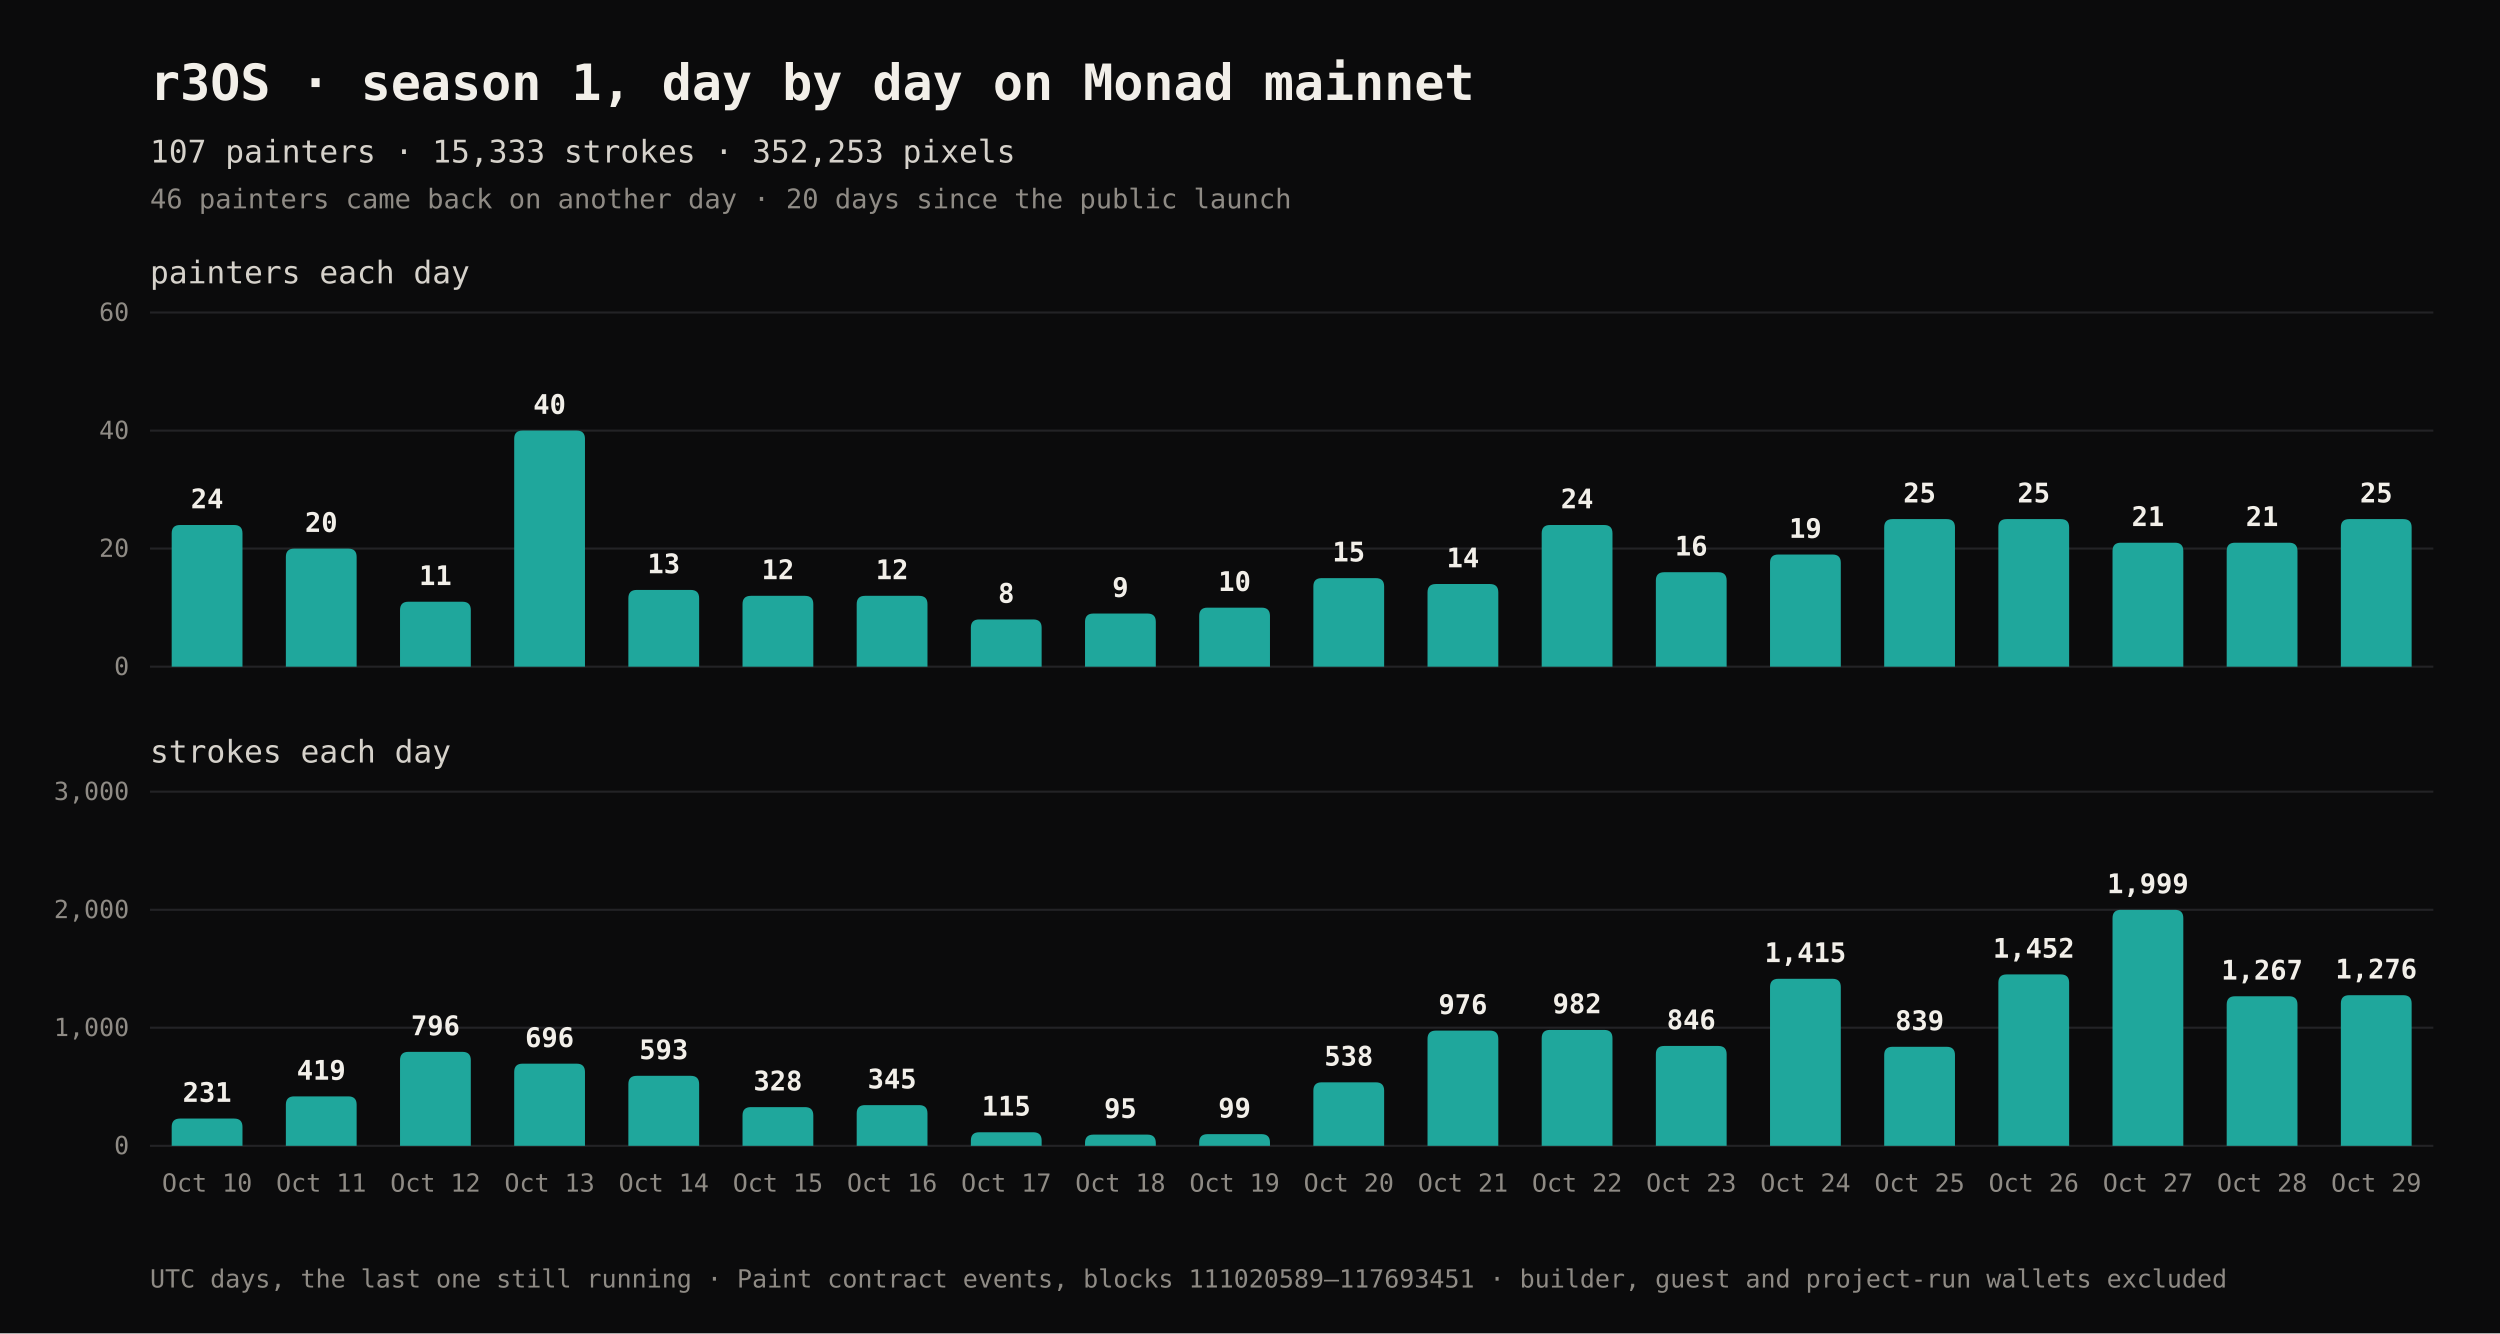
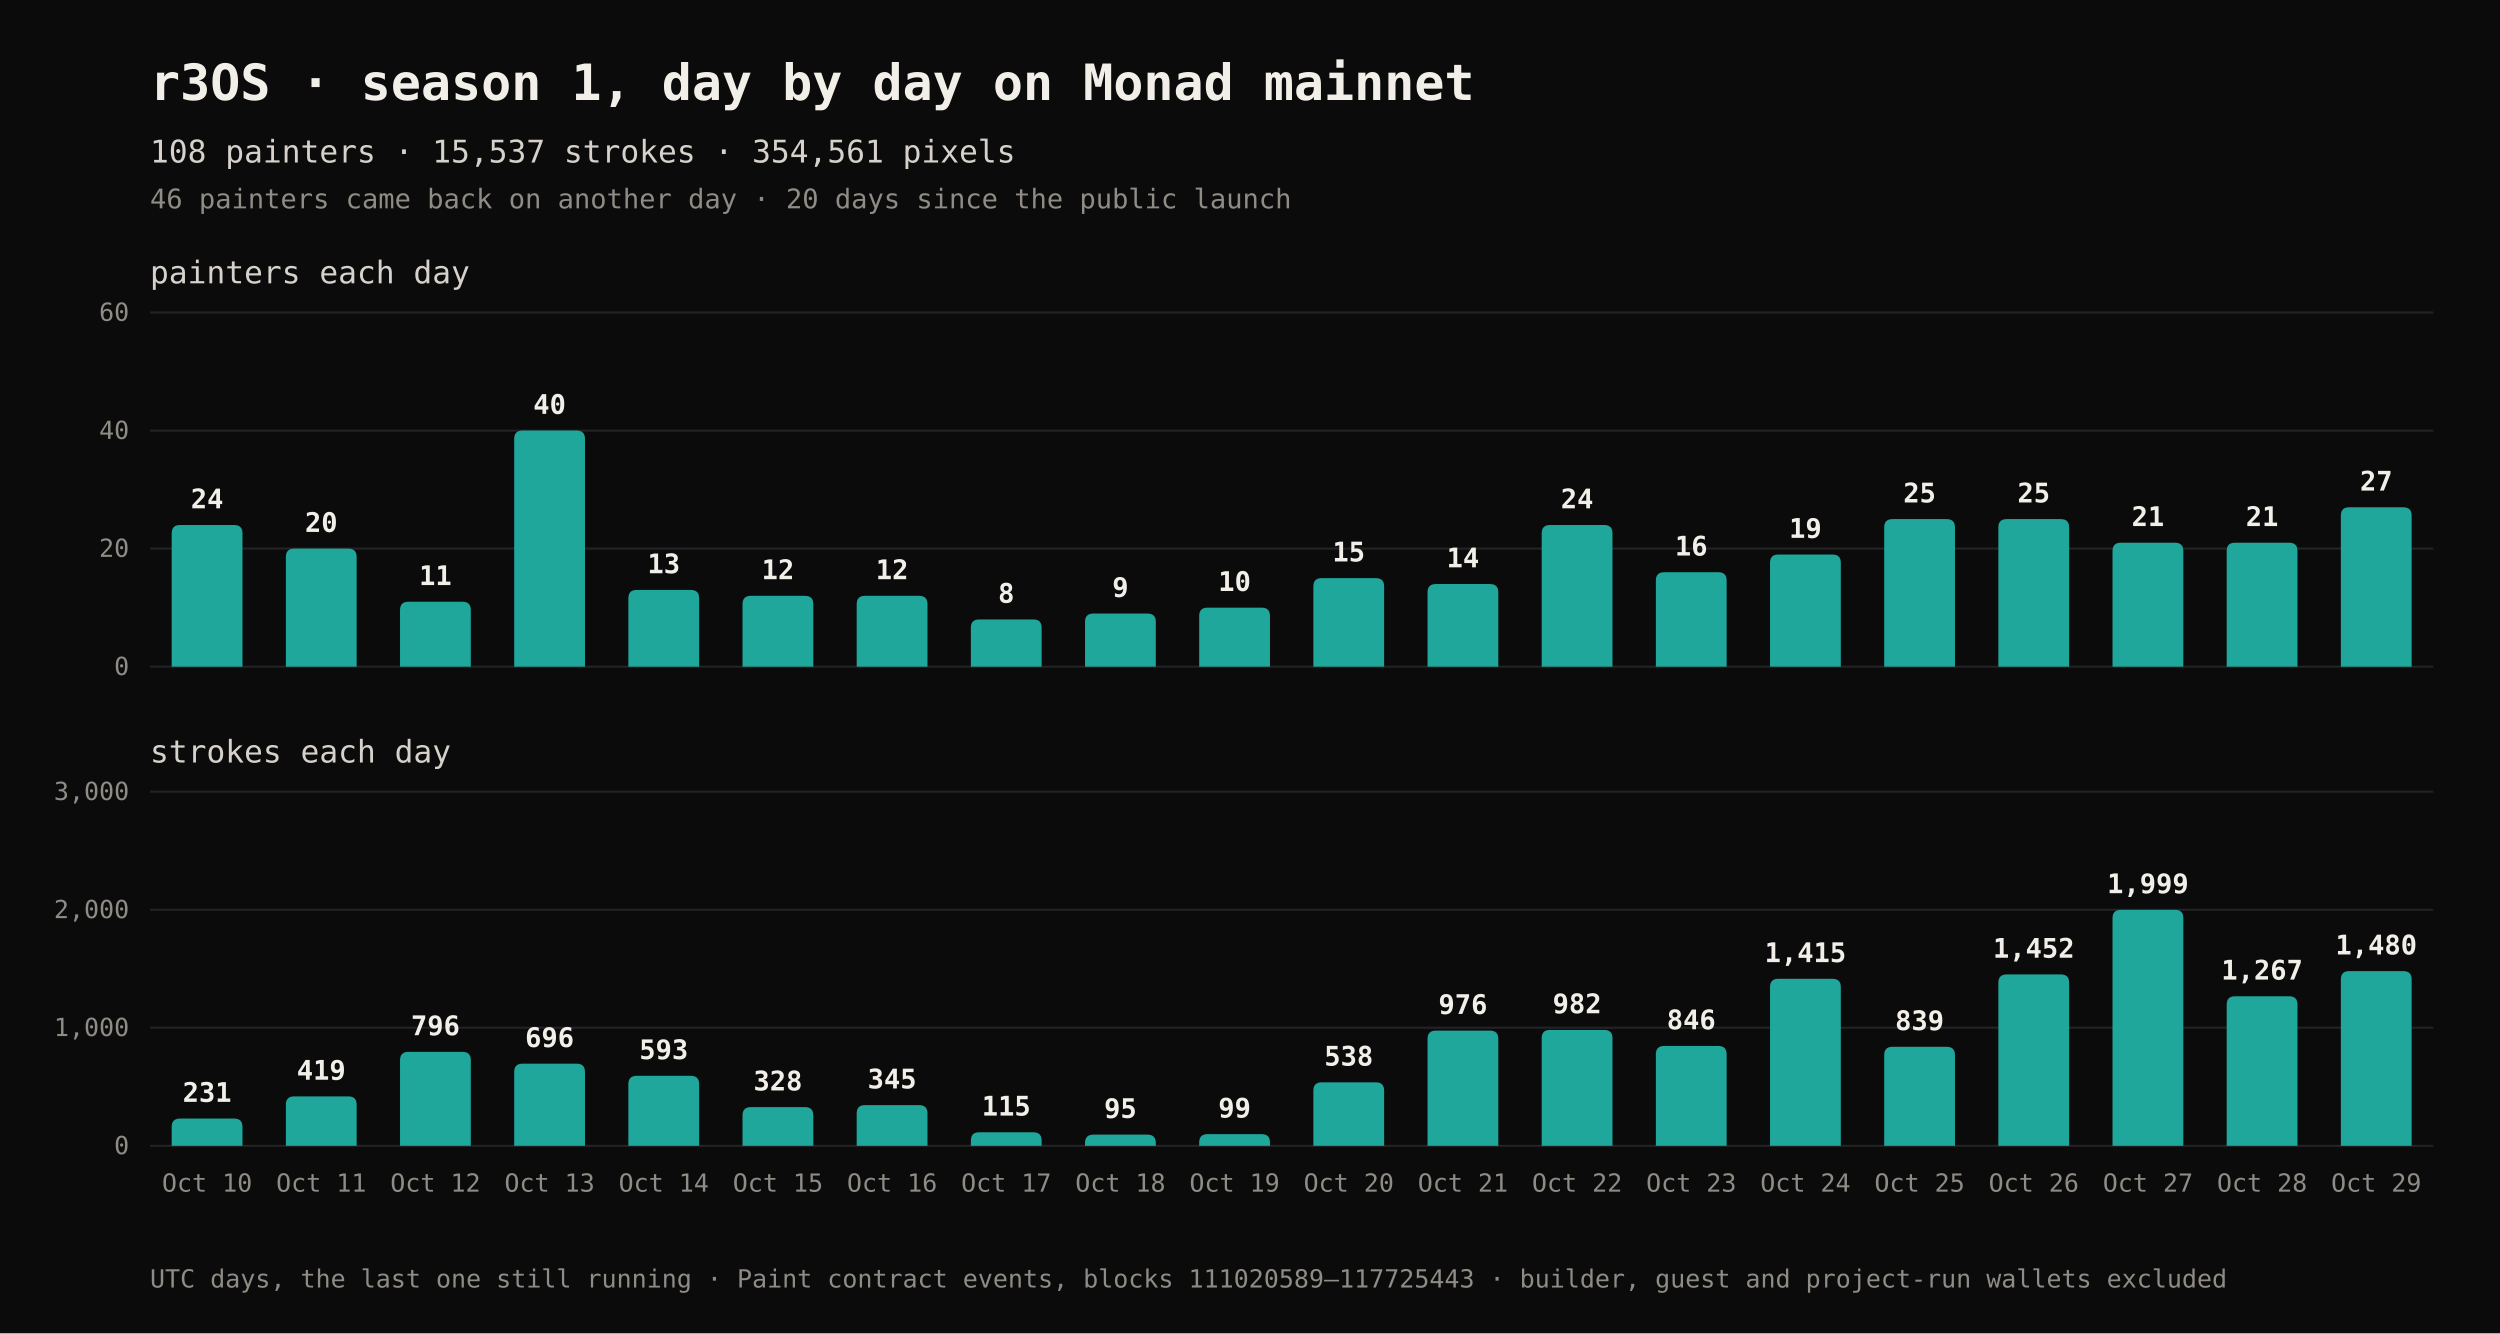
<svg xmlns="http://www.w3.org/2000/svg" width="1200" height="640" viewBox="0 0 1200 640" role="img" aria-labelledby="t d" font-family="'IBM Plex Mono', ui-monospace, SFMono-Regular, Menlo, Consolas, monospace">
  <rect width="1200" height="640" fill="#0b0b0c" />
  <text x="72" y="48" fill="#f2efe9" font-size="24" font-weight="700">r3OS · season 1, day by day on Monad mainnet</text>
-   <text x="72" y="78" fill="#d6d2cb" font-size="15">107 painters · 15,333 strokes · 352,253 pixels</text>
+   <text x="72" y="78" fill="#d6d2cb" font-size="15">108 painters · 15,537 strokes · 354,561 pixels</text>
  <text x="72" y="100" fill="#8f8b85" font-size="13">46 painters came back on another day · 20 days since the public launch</text>
  <text x="72" y="136" fill="#d6d2cb" font-size="15">painters each day</text>
  <line x1="72" x2="1168" y1="320.0" y2="320.0" stroke="#232326" stroke-width="1" />
  <text x="62" y="320.0" dy="4" text-anchor="end" fill="#8f8b85" font-size="12">0</text>
  <line x1="72" x2="1168" y1="263.3" y2="263.3" stroke="#232326" stroke-width="1" />
  <text x="62" y="263.3" dy="4" text-anchor="end" fill="#8f8b85" font-size="12">20</text>
  <line x1="72" x2="1168" y1="206.7" y2="206.7" stroke="#232326" stroke-width="1" />
  <text x="62" y="206.7" dy="4" text-anchor="end" fill="#8f8b85" font-size="12">40</text>
  <line x1="72" x2="1168" y1="150.0" y2="150.0" stroke="#232326" stroke-width="1" />
  <text x="62" y="150.0" dy="4" text-anchor="end" fill="#8f8b85" font-size="12">60</text>
  <path d="M82.412,320V256Q82.412,252 86.412,252H112.388Q116.388,252 116.388,256V320Z" fill="#1fa79c" />
  <text x="99.4" y="244" text-anchor="middle" fill="#f2efe9" font-size="13" font-weight="600">24</text>
  <path d="M137.212,320V267.333Q137.212,263.333 141.212,263.333H167.188Q171.188,263.333 171.188,267.333V320Z" fill="#1fa79c" />
  <text x="154.2" y="255.333" text-anchor="middle" fill="#f2efe9" font-size="13" font-weight="600">20</text>
  <path d="M192.012,320V292.833Q192.012,288.833 196.012,288.833H221.988Q225.988,288.833 225.988,292.833V320Z" fill="#1fa79c" />
  <text x="209" y="280.833" text-anchor="middle" fill="#f2efe9" font-size="13" font-weight="600">11</text>
  <path d="M246.812,320V210.667Q246.812,206.667 250.812,206.667H276.788Q280.788,206.667 280.788,210.667V320Z" fill="#1fa79c" />
  <text x="263.8" y="198.667" text-anchor="middle" fill="#f2efe9" font-size="13" font-weight="600">40</text>
  <path d="M301.612,320V287.167Q301.612,283.167 305.612,283.167H331.588Q335.588,283.167 335.588,287.167V320Z" fill="#1fa79c" />
  <text x="318.6" y="275.167" text-anchor="middle" fill="#f2efe9" font-size="13" font-weight="600">13</text>
  <path d="M356.412,320V290Q356.412,286 360.412,286H386.388Q390.388,286 390.388,290V320Z" fill="#1fa79c" />
  <text x="373.4" y="278" text-anchor="middle" fill="#f2efe9" font-size="13" font-weight="600">12</text>
  <path d="M411.212,320V290Q411.212,286 415.212,286H441.188Q445.188,286 445.188,290V320Z" fill="#1fa79c" />
  <text x="428.2" y="278" text-anchor="middle" fill="#f2efe9" font-size="13" font-weight="600">12</text>
  <path d="M466.012,320V301.333Q466.012,297.333 470.012,297.333H495.988Q499.988,297.333 499.988,301.333V320Z" fill="#1fa79c" />
  <text x="483" y="289.333" text-anchor="middle" fill="#f2efe9" font-size="13" font-weight="600">8</text>
  <path d="M520.812,320V298.5Q520.812,294.5 524.812,294.5H550.788Q554.788,294.5 554.788,298.5V320Z" fill="#1fa79c" />
  <text x="537.8" y="286.5" text-anchor="middle" fill="#f2efe9" font-size="13" font-weight="600">9</text>
  <path d="M575.612,320V295.667Q575.612,291.667 579.612,291.667H605.588Q609.588,291.667 609.588,295.667V320Z" fill="#1fa79c" />
  <text x="592.6" y="283.667" text-anchor="middle" fill="#f2efe9" font-size="13" font-weight="600">10</text>
  <path d="M630.412,320V281.5Q630.412,277.5 634.412,277.5H660.388Q664.388,277.5 664.388,281.5V320Z" fill="#1fa79c" />
  <text x="647.4" y="269.5" text-anchor="middle" fill="#f2efe9" font-size="13" font-weight="600">15</text>
  <path d="M685.212,320V284.333Q685.212,280.333 689.212,280.333H715.188Q719.188,280.333 719.188,284.333V320Z" fill="#1fa79c" />
  <text x="702.2" y="272.333" text-anchor="middle" fill="#f2efe9" font-size="13" font-weight="600">14</text>
  <path d="M740.012,320V256Q740.012,252 744.012,252H769.988Q773.988,252 773.988,256V320Z" fill="#1fa79c" />
  <text x="757" y="244" text-anchor="middle" fill="#f2efe9" font-size="13" font-weight="600">24</text>
  <path d="M794.812,320V278.667Q794.812,274.667 798.812,274.667H824.788Q828.788,274.667 828.788,278.667V320Z" fill="#1fa79c" />
  <text x="811.8" y="266.667" text-anchor="middle" fill="#f2efe9" font-size="13" font-weight="600">16</text>
  <path d="M849.612,320V270.167Q849.612,266.167 853.612,266.167H879.588Q883.588,266.167 883.588,270.167V320Z" fill="#1fa79c" />
  <text x="866.6" y="258.167" text-anchor="middle" fill="#f2efe9" font-size="13" font-weight="600">19</text>
  <path d="M904.412,320V253.167Q904.412,249.167 908.412,249.167H934.388Q938.388,249.167 938.388,253.167V320Z" fill="#1fa79c" />
  <text x="921.4" y="241.167" text-anchor="middle" fill="#f2efe9" font-size="13" font-weight="600">25</text>
  <path d="M959.212,320V253.167Q959.212,249.167 963.212,249.167H989.188Q993.188,249.167 993.188,253.167V320Z" fill="#1fa79c" />
  <text x="976.2" y="241.167" text-anchor="middle" fill="#f2efe9" font-size="13" font-weight="600">25</text>
  <path d="M1014.012,320V264.5Q1014.012,260.5 1018.012,260.5H1043.988Q1047.988,260.5 1047.988,264.5V320Z" fill="#1fa79c" />
  <text x="1031" y="252.5" text-anchor="middle" fill="#f2efe9" font-size="13" font-weight="600">21</text>
  <path d="M1068.812,320V264.5Q1068.812,260.5 1072.812,260.5H1098.788Q1102.788,260.5 1102.788,264.5V320Z" fill="#1fa79c" />
  <text x="1085.8" y="252.5" text-anchor="middle" fill="#f2efe9" font-size="13" font-weight="600">21</text>
-   <path d="M1123.612,320V253.167Q1123.612,249.167 1127.612,249.167H1153.588Q1157.588,249.167 1157.588,253.167V320Z" fill="#1fa79c" />
-   <text x="1140.6" y="241.167" text-anchor="middle" fill="#f2efe9" font-size="13" font-weight="600">25</text>
+   <path d="M1123.612,320V247.5Q1123.612,243.5 1127.612,243.5H1153.588Q1157.588,243.5 1157.588,247.5V320Z" fill="#1fa79c" />
+   <text x="1140.6" y="235.5" text-anchor="middle" fill="#f2efe9" font-size="13" font-weight="600">27</text>
  <text x="72" y="366" fill="#d6d2cb" font-size="15">strokes each day</text>
  <line x1="72" x2="1168" y1="550.0" y2="550.0" stroke="#232326" stroke-width="1" />
  <text x="62" y="550.0" dy="4" text-anchor="end" fill="#8f8b85" font-size="12">0</text>
  <line x1="72" x2="1168" y1="493.3" y2="493.3" stroke="#232326" stroke-width="1" />
  <text x="62" y="493.3" dy="4" text-anchor="end" fill="#8f8b85" font-size="12">1,000</text>
  <line x1="72" x2="1168" y1="436.7" y2="436.7" stroke="#232326" stroke-width="1" />
  <text x="62" y="436.7" dy="4" text-anchor="end" fill="#8f8b85" font-size="12">2,000</text>
  <line x1="72" x2="1168" y1="380.0" y2="380.0" stroke="#232326" stroke-width="1" />
  <text x="62" y="380.0" dy="4" text-anchor="end" fill="#8f8b85" font-size="12">3,000</text>
  <path d="M82.412,550V540.91Q82.412,536.91 86.412,536.91H112.388Q116.388,536.91 116.388,540.91V550Z" fill="#1fa79c" />
  <text x="99.4" y="528.91" text-anchor="middle" fill="#f2efe9" font-size="13" font-weight="600">231</text>
  <text x="99.4" y="572" text-anchor="middle" fill="#8f8b85" font-size="12">Oct 10</text>
  <path d="M137.212,550V530.257Q137.212,526.257 141.212,526.257H167.188Q171.188,526.257 171.188,530.257V550Z" fill="#1fa79c" />
  <text x="154.2" y="518.257" text-anchor="middle" fill="#f2efe9" font-size="13" font-weight="600">419</text>
  <text x="154.2" y="572" text-anchor="middle" fill="#8f8b85" font-size="12">Oct 11</text>
  <path d="M192.012,550V508.893Q192.012,504.893 196.012,504.893H221.988Q225.988,504.893 225.988,508.893V550Z" fill="#1fa79c" />
  <text x="209" y="496.893" text-anchor="middle" fill="#f2efe9" font-size="13" font-weight="600">796</text>
  <text x="209" y="572" text-anchor="middle" fill="#8f8b85" font-size="12">Oct 12</text>
  <path d="M246.812,550V514.56Q246.812,510.56 250.812,510.56H276.788Q280.788,510.56 280.788,514.56V550Z" fill="#1fa79c" />
  <text x="263.8" y="502.56" text-anchor="middle" fill="#f2efe9" font-size="13" font-weight="600">696</text>
  <text x="263.8" y="572" text-anchor="middle" fill="#8f8b85" font-size="12">Oct 13</text>
  <path d="M301.612,550V520.397Q301.612,516.397 305.612,516.397H331.588Q335.588,516.397 335.588,520.397V550Z" fill="#1fa79c" />
  <text x="318.6" y="508.397" text-anchor="middle" fill="#f2efe9" font-size="13" font-weight="600">593</text>
  <text x="318.6" y="572" text-anchor="middle" fill="#8f8b85" font-size="12">Oct 14</text>
  <path d="M356.412,550V535.413Q356.412,531.413 360.412,531.413H386.388Q390.388,531.413 390.388,535.413V550Z" fill="#1fa79c" />
  <text x="373.4" y="523.413" text-anchor="middle" fill="#f2efe9" font-size="13" font-weight="600">328</text>
  <text x="373.4" y="572" text-anchor="middle" fill="#8f8b85" font-size="12">Oct 15</text>
  <path d="M411.212,550V534.45Q411.212,530.45 415.212,530.45H441.188Q445.188,530.45 445.188,534.45V550Z" fill="#1fa79c" />
  <text x="428.2" y="522.45" text-anchor="middle" fill="#f2efe9" font-size="13" font-weight="600">345</text>
  <text x="428.2" y="572" text-anchor="middle" fill="#8f8b85" font-size="12">Oct 16</text>
  <path d="M466.012,550V547.483Q466.012,543.483 470.012,543.483H495.988Q499.988,543.483 499.988,547.483V550Z" fill="#1fa79c" />
  <text x="483" y="535.483" text-anchor="middle" fill="#f2efe9" font-size="13" font-weight="600">115</text>
  <text x="483" y="572" text-anchor="middle" fill="#8f8b85" font-size="12">Oct 17</text>
  <path d="M520.812,550V548.617Q520.812,544.617 524.812,544.617H550.788Q554.788,544.617 554.788,548.617V550Z" fill="#1fa79c" />
  <text x="537.8" y="536.617" text-anchor="middle" fill="#f2efe9" font-size="13" font-weight="600">95</text>
  <text x="537.8" y="572" text-anchor="middle" fill="#8f8b85" font-size="12">Oct 18</text>
  <path d="M575.612,550V548.39Q575.612,544.39 579.612,544.39H605.588Q609.588,544.39 609.588,548.39V550Z" fill="#1fa79c" />
  <text x="592.6" y="536.39" text-anchor="middle" fill="#f2efe9" font-size="13" font-weight="600">99</text>
  <text x="592.6" y="572" text-anchor="middle" fill="#8f8b85" font-size="12">Oct 19</text>
  <path d="M630.412,550V523.513Q630.412,519.513 634.412,519.513H660.388Q664.388,519.513 664.388,523.513V550Z" fill="#1fa79c" />
  <text x="647.4" y="511.513" text-anchor="middle" fill="#f2efe9" font-size="13" font-weight="600">538</text>
  <text x="647.4" y="572" text-anchor="middle" fill="#8f8b85" font-size="12">Oct 20</text>
  <path d="M685.212,550V498.693Q685.212,494.693 689.212,494.693H715.188Q719.188,494.693 719.188,498.693V550Z" fill="#1fa79c" />
  <text x="702.2" y="486.693" text-anchor="middle" fill="#f2efe9" font-size="13" font-weight="600">976</text>
  <text x="702.2" y="572" text-anchor="middle" fill="#8f8b85" font-size="12">Oct 21</text>
  <path d="M740.012,550V498.353Q740.012,494.353 744.012,494.353H769.988Q773.988,494.353 773.988,498.353V550Z" fill="#1fa79c" />
  <text x="757" y="486.353" text-anchor="middle" fill="#f2efe9" font-size="13" font-weight="600">982</text>
  <text x="757" y="572" text-anchor="middle" fill="#8f8b85" font-size="12">Oct 22</text>
  <path d="M794.812,550V506.06Q794.812,502.06 798.812,502.06H824.788Q828.788,502.06 828.788,506.06V550Z" fill="#1fa79c" />
  <text x="811.8" y="494.06" text-anchor="middle" fill="#f2efe9" font-size="13" font-weight="600">846</text>
  <text x="811.8" y="572" text-anchor="middle" fill="#8f8b85" font-size="12">Oct 23</text>
  <path d="M849.612,550V473.817Q849.612,469.817 853.612,469.817H879.588Q883.588,469.817 883.588,473.817V550Z" fill="#1fa79c" />
  <text x="866.6" y="461.817" text-anchor="middle" fill="#f2efe9" font-size="13" font-weight="600">1,415</text>
  <text x="866.6" y="572" text-anchor="middle" fill="#8f8b85" font-size="12">Oct 24</text>
  <path d="M904.412,550V506.457Q904.412,502.457 908.412,502.457H934.388Q938.388,502.457 938.388,506.457V550Z" fill="#1fa79c" />
  <text x="921.4" y="494.457" text-anchor="middle" fill="#f2efe9" font-size="13" font-weight="600">839</text>
  <text x="921.4" y="572" text-anchor="middle" fill="#8f8b85" font-size="12">Oct 25</text>
  <path d="M959.212,550V471.72Q959.212,467.72 963.212,467.72H989.188Q993.188,467.72 993.188,471.72V550Z" fill="#1fa79c" />
  <text x="976.2" y="459.72" text-anchor="middle" fill="#f2efe9" font-size="13" font-weight="600">1,452</text>
  <text x="976.2" y="572" text-anchor="middle" fill="#8f8b85" font-size="12">Oct 26</text>
  <path d="M1014.012,550V440.723Q1014.012,436.723 1018.012,436.723H1043.988Q1047.988,436.723 1047.988,440.723V550Z" fill="#1fa79c" />
  <text x="1031" y="428.723" text-anchor="middle" fill="#f2efe9" font-size="13" font-weight="600">1,999</text>
  <text x="1031" y="572" text-anchor="middle" fill="#8f8b85" font-size="12">Oct 27</text>
  <path d="M1068.812,550V482.203Q1068.812,478.203 1072.812,478.203H1098.788Q1102.788,478.203 1102.788,482.203V550Z" fill="#1fa79c" />
  <text x="1085.8" y="470.203" text-anchor="middle" fill="#f2efe9" font-size="13" font-weight="600">1,267</text>
  <text x="1085.8" y="572" text-anchor="middle" fill="#8f8b85" font-size="12">Oct 28</text>
-   <path d="M1123.612,550V481.693Q1123.612,477.693 1127.612,477.693H1153.588Q1157.588,477.693 1157.588,481.693V550Z" fill="#1fa79c" />
-   <text x="1140.6" y="469.693" text-anchor="middle" fill="#f2efe9" font-size="13" font-weight="600">1,276</text>
+   <path d="M1123.612,550V470.133Q1123.612,466.133 1127.612,466.133H1153.588Q1157.588,466.133 1157.588,470.133V550Z" fill="#1fa79c" />
+   <text x="1140.6" y="458.133" text-anchor="middle" fill="#f2efe9" font-size="13" font-weight="600">1,480</text>
  <text x="1140.6" y="572" text-anchor="middle" fill="#8f8b85" font-size="12">Oct 29</text>
-   <text x="72" y="618" fill="#8f8b85" font-size="12">UTC days, the last one still running · Paint contract events, blocks 111020589–117693451 · builder, guest and project-run wallets excluded</text>
+   <text x="72" y="618" fill="#8f8b85" font-size="12">UTC days, the last one still running · Paint contract events, blocks 111020589–117725443 · builder, guest and project-run wallets excluded</text>
</svg>
